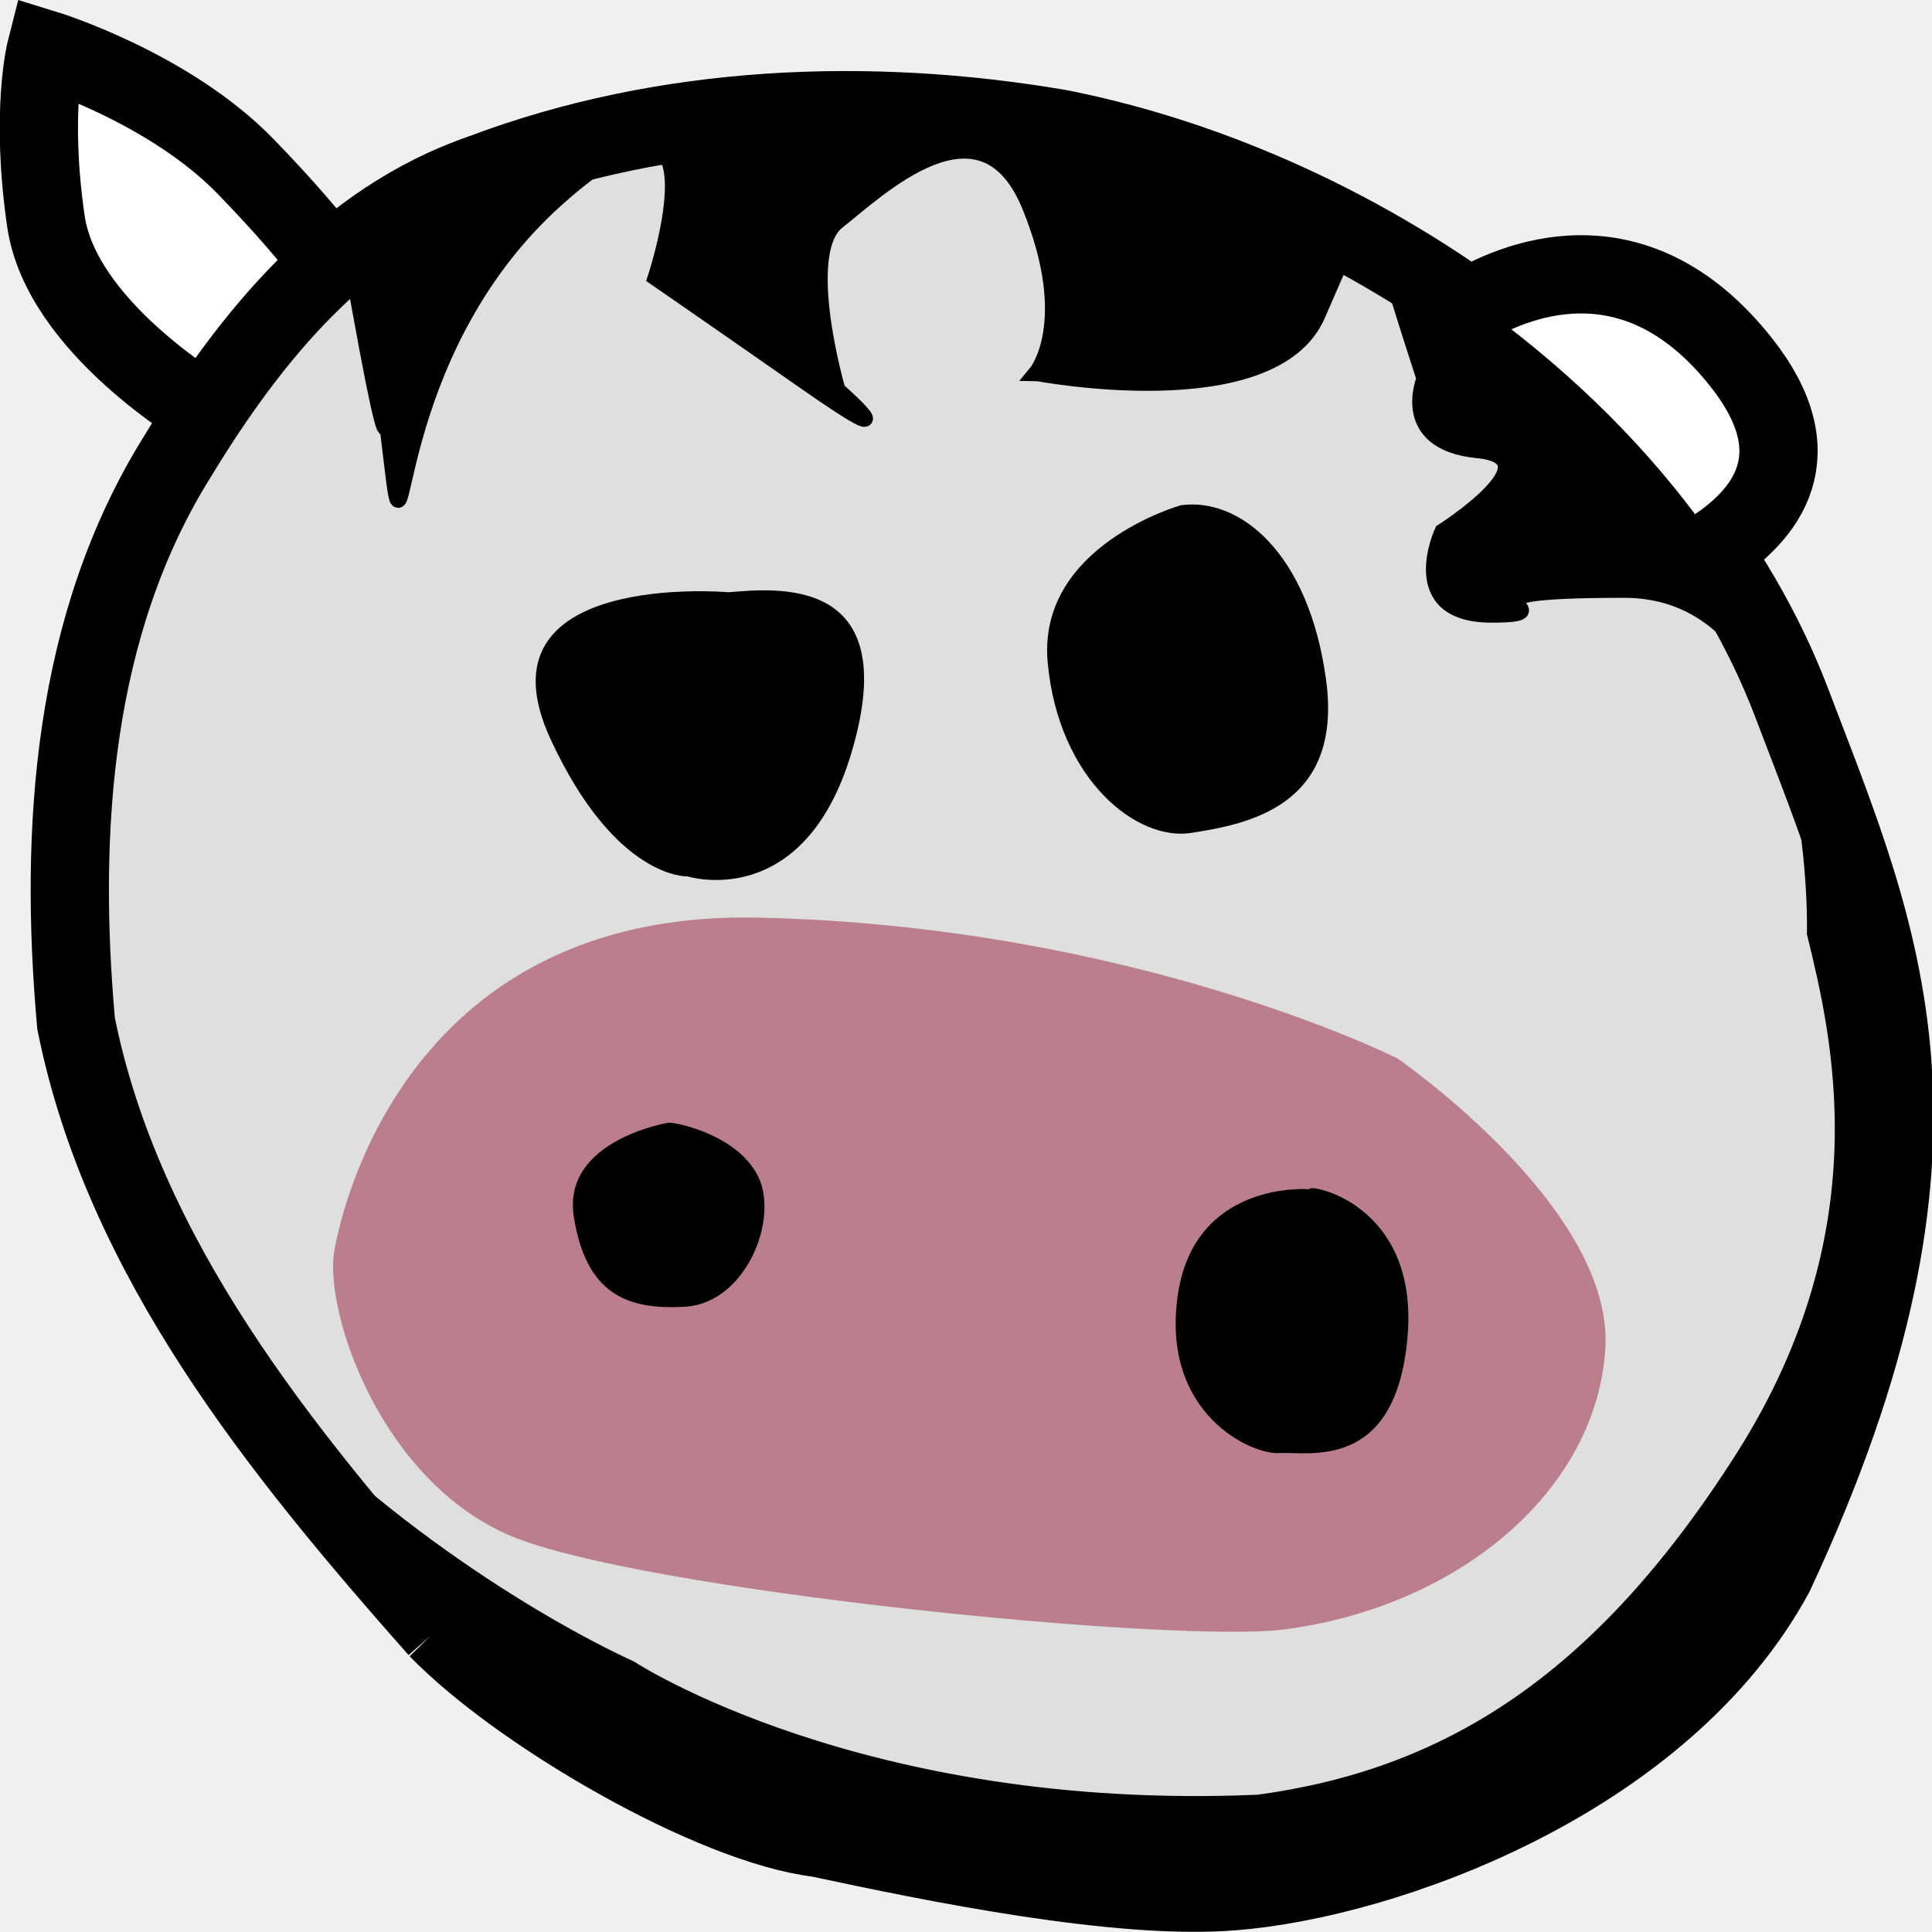
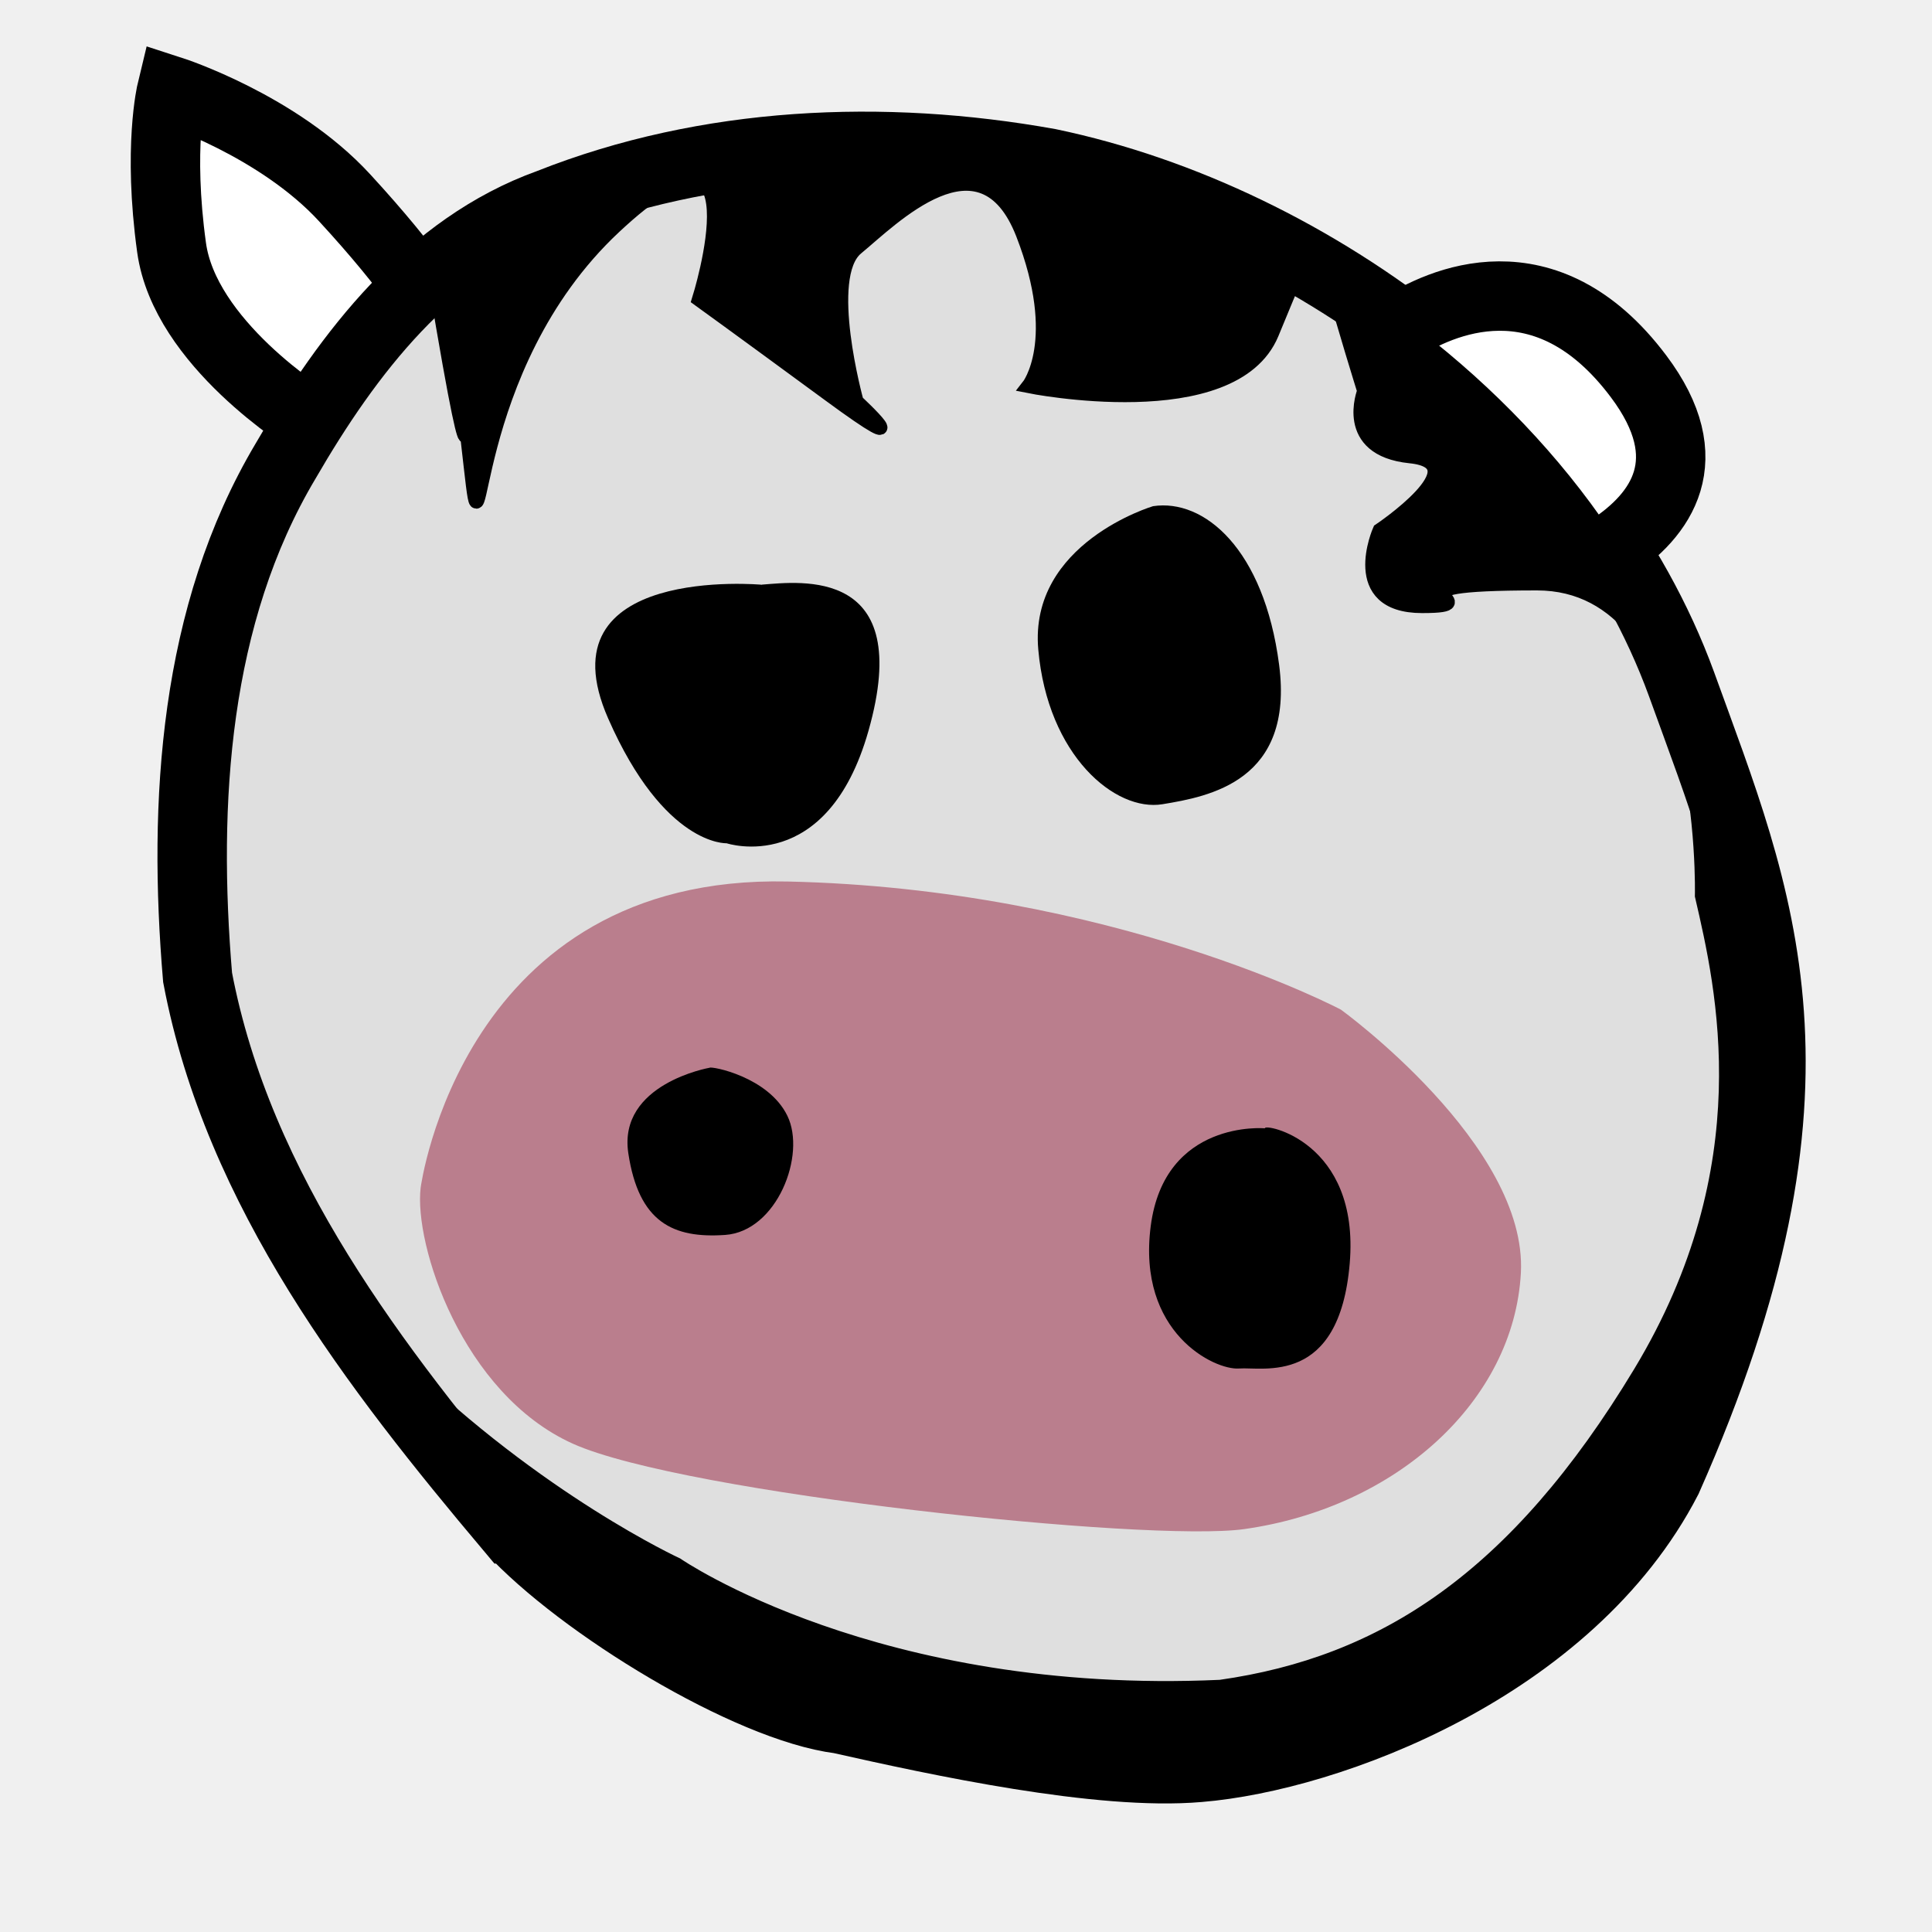
- <svg xmlns="http://www.w3.org/2000/svg" width="14" height="14" id="svg3604" version="1.0">
-   <defs id="defs3606" />
-   <g id="layer1" transform="translate(-0.2159056,-218.8015)">
-     <path id="path6457" d="m 1.76,221.82 c -0.089,-0.051 -1.1,-0.655 -1.211,-1.413 -0.116,-0.793 0,-1.247 0,-1.247 1e-6,0 0.891,0.274 1.449,0.85 0.284,0.293 0.486,0.531 0.63,0.723" style="fill:#ffffff;fill-opacity:1;fill-rule:evenodd;stroke:#000000;stroke-width:0.567;stroke-linecap:butt;stroke-linejoin:miter;stroke-miterlimit:4;stroke-dasharray:none;stroke-opacity:1" />
-     <path id="path6465" d="m 3.389,230.607 c -1.133,-1.281 -2.281,-2.688 -2.622,-4.39 -0.124,-1.395 -0.029,-2.888 0.737,-4.111 0.525,-0.863 1.205,-1.707 2.209,-2.051 1.322,-0.499 2.798,-0.558 4.184,-0.321 2.232,0.443 4.498,2.065 5.297,4.147 0.649,1.709 1.35,3.179 -0.12,6.329 -0.815,1.498 -2.833,2.211 -3.921,2.296 -0.829,0.069 -2.181,-0.209 -3.006,-0.386 -0.767,-0.092 -2.168,-0.904 -2.759,-1.514 z" style="fill:#dfdfdf;fill-opacity:1;fill-rule:evenodd;stroke:#000000;stroke-width:0.567;stroke-linecap:butt;stroke-linejoin:miter;stroke-miterlimit:4;stroke-dasharray:none;stroke-opacity:1" />
-     <path id="path6467" d="m 10.83,221.047 c 0.337,-0.209 1.225,-0.605 2.004,0.381 0.527,0.667 0.191,1.107 -0.235,1.372" style="fill:#ffffff;fill-opacity:1;fill-rule:evenodd;stroke:#000000;stroke-width:0.567;stroke-linecap:butt;stroke-linejoin:miter;stroke-miterlimit:4;stroke-dasharray:none;stroke-opacity:1" />
-     <path id="path6469" d="m 6.315,219.6 c -0.887,0.003 -1.777,0.141 -2.603,0.452 -0.354,0.121 -0.666,0.305 -0.947,0.529 l -0.014,0.053 c 0.406,2.323 0.186,0.548 0.302,1.511 0.116,0.963 -0.071,-0.774 1.204,-1.907 1.275,-1.133 0.708,0.577 0.708,0.577 0,0 0.277,0.19 1.088,0.756 0.811,0.567 0.233,0.056 0.233,0.056 0,0 -0.29,-0.995 0,-1.221 0.29,-0.227 1.043,-0.962 1.391,-0.112 0.348,0.85 0.046,1.211 0.046,1.211 2e-6,0 1.712,0.329 2.04,-0.419 0.133,-0.302 0.203,-0.485 0.276,-0.568 -0.683,-0.37 -1.416,-0.641 -2.144,-0.785 -0.52,-0.089 -1.049,-0.135 -1.581,-0.133 z m 3.94,1.038 c 0.104,0.367 0.282,0.907 0.282,0.907 -10e-7,0 -0.194,0.463 0.385,0.52 0.579,0.057 -0.255,0.588 -0.255,0.588 10e-7,0 -0.281,0.604 0.356,0.604 0.637,0 -0.486,-0.18 0.962,-0.18 1.449,0 1.381,2.487 1.381,2.487 0.179,0.733 0.526,2.154 -0.517,3.797 -1.043,1.643 -2.156,2.318 -3.515,2.502 -2.883,0.125 -4.553,-0.973 -4.553,-0.973 0,0 -1.161,-0.508 -2.32,-1.585 -0.078,-0.072 -0.159,-0.107 -0.244,-0.112 0.368,0.493 0.771,0.959 1.172,1.413 0.591,0.61 1.99,1.423 2.757,1.515 0.825,0.177 2.179,0.454 3.008,0.386 1.088,-0.085 3.212,-0.798 4.026,-2.296 1.47,-3.15 0.663,-4.619 0.014,-6.328 -0.511,-1.332 -1.622,-2.476 -2.94,-3.243 z" style="fill:#000000;fill-opacity:1;fill-rule:evenodd;stroke:#000000;stroke-width:0.113px;stroke-linecap:butt;stroke-linejoin:miter;stroke-opacity:1" />
-     <path id="path6471" d="m 2.635,227.887 c 0,0 0.348,-2.493 3.071,-2.436 2.724,0.057 4.636,1.02 4.636,1.02 0,0 1.565,1.077 1.507,2.097 -0.058,1.02 -1.043,1.87 -2.318,2.04 -0.8,0.107 -4.694,-0.283 -5.621,-0.68 -0.927,-0.397 -1.333,-1.587 -1.275,-2.04 z" style="fill:#ba7e8d;fill-opacity:1;fill-rule:evenodd;stroke:none;stroke-width:0.567;stroke-linecap:butt;stroke-linejoin:miter;stroke-miterlimit:4;stroke-dasharray:none;stroke-opacity:1" />
-     <path id="path6473" d="m 5.494,223.093 c 0,0 -1.857,-0.164 -1.288,1.066 0.471,1.017 0.991,0.993 0.991,0.993 0,0 0.842,0.266 1.189,-0.896 0.389,-1.306 -0.57,-1.187 -0.892,-1.163 z" style="fill:#000000;fill-opacity:1;fill-rule:evenodd;stroke:none;stroke-width:0.908;stroke-linecap:butt;stroke-linejoin:miter;stroke-miterlimit:4;stroke-dasharray:none;stroke-opacity:1" />
-     <path id="path6475" d="m 8.769,222.464 c 0,0 -1.04,0.293 -0.961,1.14 0.079,0.848 0.646,1.295 1.04,1.233 0.394,-0.062 1.103,-0.185 0.977,-1.11 -0.126,-0.925 -0.63,-1.325 -1.056,-1.264 z" style="fill:#000000;fill-opacity:1;fill-rule:evenodd;stroke:none;stroke-width:0.908;stroke-linecap:butt;stroke-linejoin:miter;stroke-miterlimit:4;stroke-dasharray:none;stroke-opacity:1" />
-     <path id="path6477" d="m 9.705,227.419 c 0,0 -0.84,-0.071 -0.956,0.779 -0.116,0.85 0.536,1.147 0.739,1.133 0.203,-0.014 0.84,0.142 0.927,-0.836 0.087,-0.977 -0.724,-1.119 -0.71,-1.077 z" style="fill:#000000;fill-opacity:1;fill-rule:evenodd;stroke:none;stroke-width:1px;stroke-linecap:butt;stroke-linejoin:miter;stroke-opacity:1" />
-     <path id="path6479" d="m 5.055,226.938 c 0,0 -0.768,0.127 -0.681,0.68 0.087,0.552 0.377,0.68 0.811,0.652 0.435,-0.028 0.681,-0.637 0.522,-0.949 -0.159,-0.312 -0.637,-0.397 -0.652,-0.382 z" style="fill:#000000;fill-opacity:1;fill-rule:evenodd;stroke:none;stroke-width:1px;stroke-linecap:butt;stroke-linejoin:miter;stroke-opacity:1" />
+ <svg xmlns="http://www.w3.org/2000/svg" width="15" height="15" version="1.0">
+   <g transform="translate(-.21591 -217.8)">
+     <path d="m2.67 221.1c-0.082-0.05-1.02-0.638-1.122-1.378-0.107-0.774 0-1.216 0-1.216 1e-6 0 0.826 0.267 1.343 0.829 0.263 0.286 0.451 0.518 0.584 0.705" style="fill-rule:evenodd;fill:#fff;stroke-width:.539;stroke:#000" />
+     <path d="m4.18 229.67c-1.051-1.249-2.115-2.621-2.43-4.281-0.115-1.36-0.027-2.816 0.683-4.009 0.487-0.841 1.117-1.665 2.048-2 1.225-0.486 2.594-0.544 3.879-0.313 2.069 0.432 4.17 2.014 4.911 4.044 0.602 1.666 1.252 3.1-0.111 6.172-0.755 1.461-2.626 2.156-3.635 2.239-0.768 0.067-2.022-0.204-2.786-0.376-0.711-0.09-2.01-0.881-2.558-1.476z" style="fill-rule:evenodd;fill:#dfdfdf;stroke-width:.539;stroke:#000" />
+     <path d="m11.079 220.35c0.313-0.204 1.136-0.59 1.858 0.371 0.489 0.65 0.177 1.079-0.217 1.338" style="fill-rule:evenodd;fill:#fff;stroke-width:.539;stroke:#000" />
+     <path d="m6.893 218.94c-0.822 3e-3 -1.647 0.137-2.413 0.441-0.328 0.118-0.617 0.298-0.877 0.516l-0.013 0.051c0.376 2.265 0.173 0.534 0.28 1.474 0.107 0.939-0.066-0.755 1.116-1.86 1.182-1.105 0.656 0.563 0.656 0.563s0.257 0.185 1.009 0.737c0.752 0.553 0.216 0.055 0.216 0.055s-0.269-0.97 0-1.191c0.269-0.221 0.967-0.938 1.29-0.109 0.322 0.829 0.043 1.181 0.043 1.181 1.8e-6 0 1.587 0.321 1.891-0.408 0.123-0.294 0.188-0.473 0.256-0.554-0.633-0.361-1.313-0.625-1.988-0.766-0.482-0.087-0.972-0.132-1.466-0.13zm3.653 1.012c0.097 0.358 0.261 0.884 0.261 0.884-1e-6 0-0.18 0.452 0.357 0.507 0.537 0.055-0.237 0.574-0.237 0.574 1e-6 0-0.261 0.589 0.33 0.589 0.591 0-0.451-0.176 0.892-0.176s1.28 2.425 1.28 2.425c0.166 0.715 0.488 2.1-0.479 3.702-0.967 1.602-1.998 2.26-3.259 2.439-2.672 0.122-4.221-0.949-4.221-0.949s-1.076-0.495-2.15-1.545c-0.072-0.07-0.147-0.104-0.226-0.109 0.341 0.48 0.715 0.935 1.087 1.378 0.548 0.595 1.845 1.387 2.556 1.477 0.765 0.172 2.02 0.443 2.789 0.376 1.009-0.083 2.977-0.779 3.732-2.239 1.363-3.072 0.615-4.504 0.013-6.171-0.474-1.298-1.503-2.414-2.725-3.162z" style="fill-rule:evenodd;stroke-width:.108px;stroke:#000" />
+     <path d="m3.482 227.02s0.322-2.431 2.847-2.376c2.525 0.055 4.298 0.995 4.298 0.995s1.45 1.05 1.397 2.044c-0.054 0.995-0.967 1.823-2.149 1.989-0.741 0.104-4.351-0.276-5.211-0.663-0.86-0.387-1.236-1.547-1.182-1.989z" style="fill-rule:evenodd;fill:#ba7e8d" />
+     <path d="m6.132 222.34s-1.722-0.16-1.194 1.039c0.436 0.992 0.919 0.968 0.919 0.968s0.781 0.26 1.102-0.874c0.361-1.273-0.528-1.157-0.827-1.134z" style="fill-rule:evenodd" />
+     <path d="m9.168 221.73s-0.964 0.286-0.891 1.112c0.073 0.827 0.599 1.262 0.964 1.202 0.365-0.06 1.023-0.18 0.906-1.082-0.117-0.902-0.584-1.292-0.979-1.232z" style="fill-rule:evenodd" />
+     <path d="m10.036 226.56s-0.779-0.069-0.886 0.76c-0.107 0.829 0.497 1.119 0.685 1.105 0.188-0.014 0.779 0.138 0.86-0.815 0.081-0.953-0.671-1.091-0.658-1.05z" style="fill-rule:evenodd" />
+     <path d="m5.725 226.09s-0.712 0.124-0.631 0.663c0.081 0.539 0.349 0.663 0.752 0.635 0.403-0.028 0.631-0.622 0.483-0.925-0.148-0.304-0.591-0.387-0.604-0.373z" style="fill-rule:evenodd" />
  </g>
</svg>
